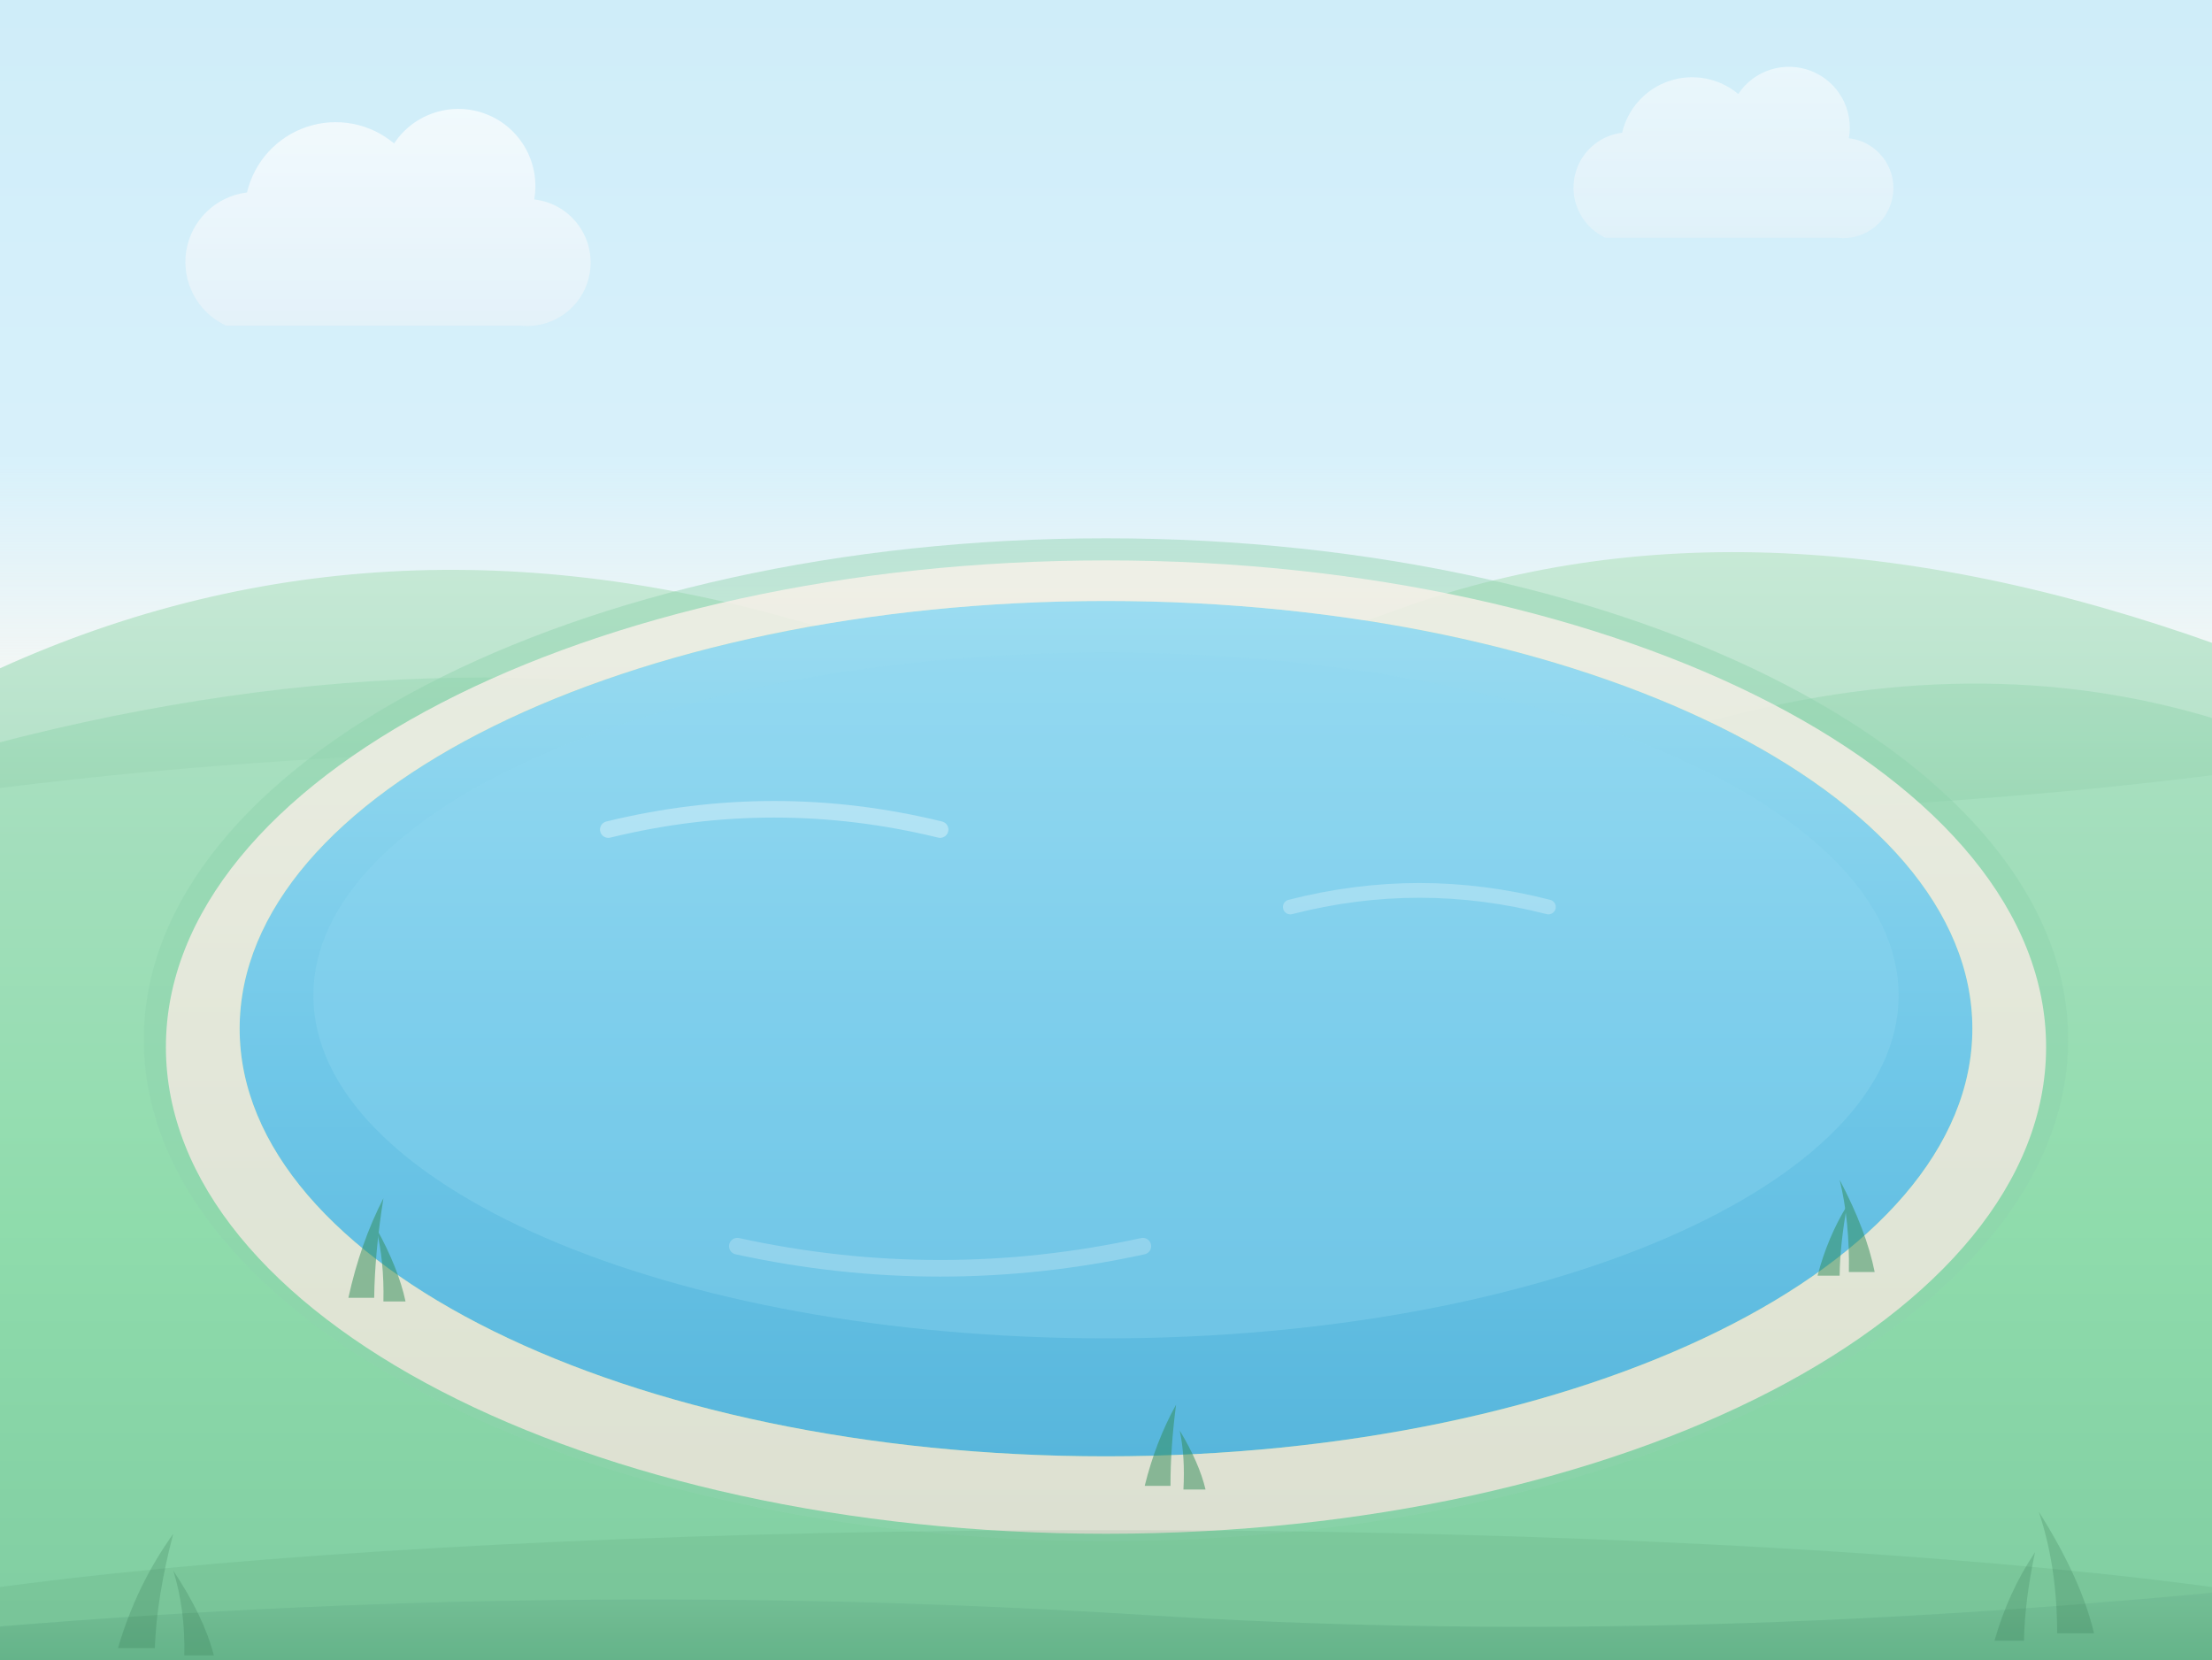
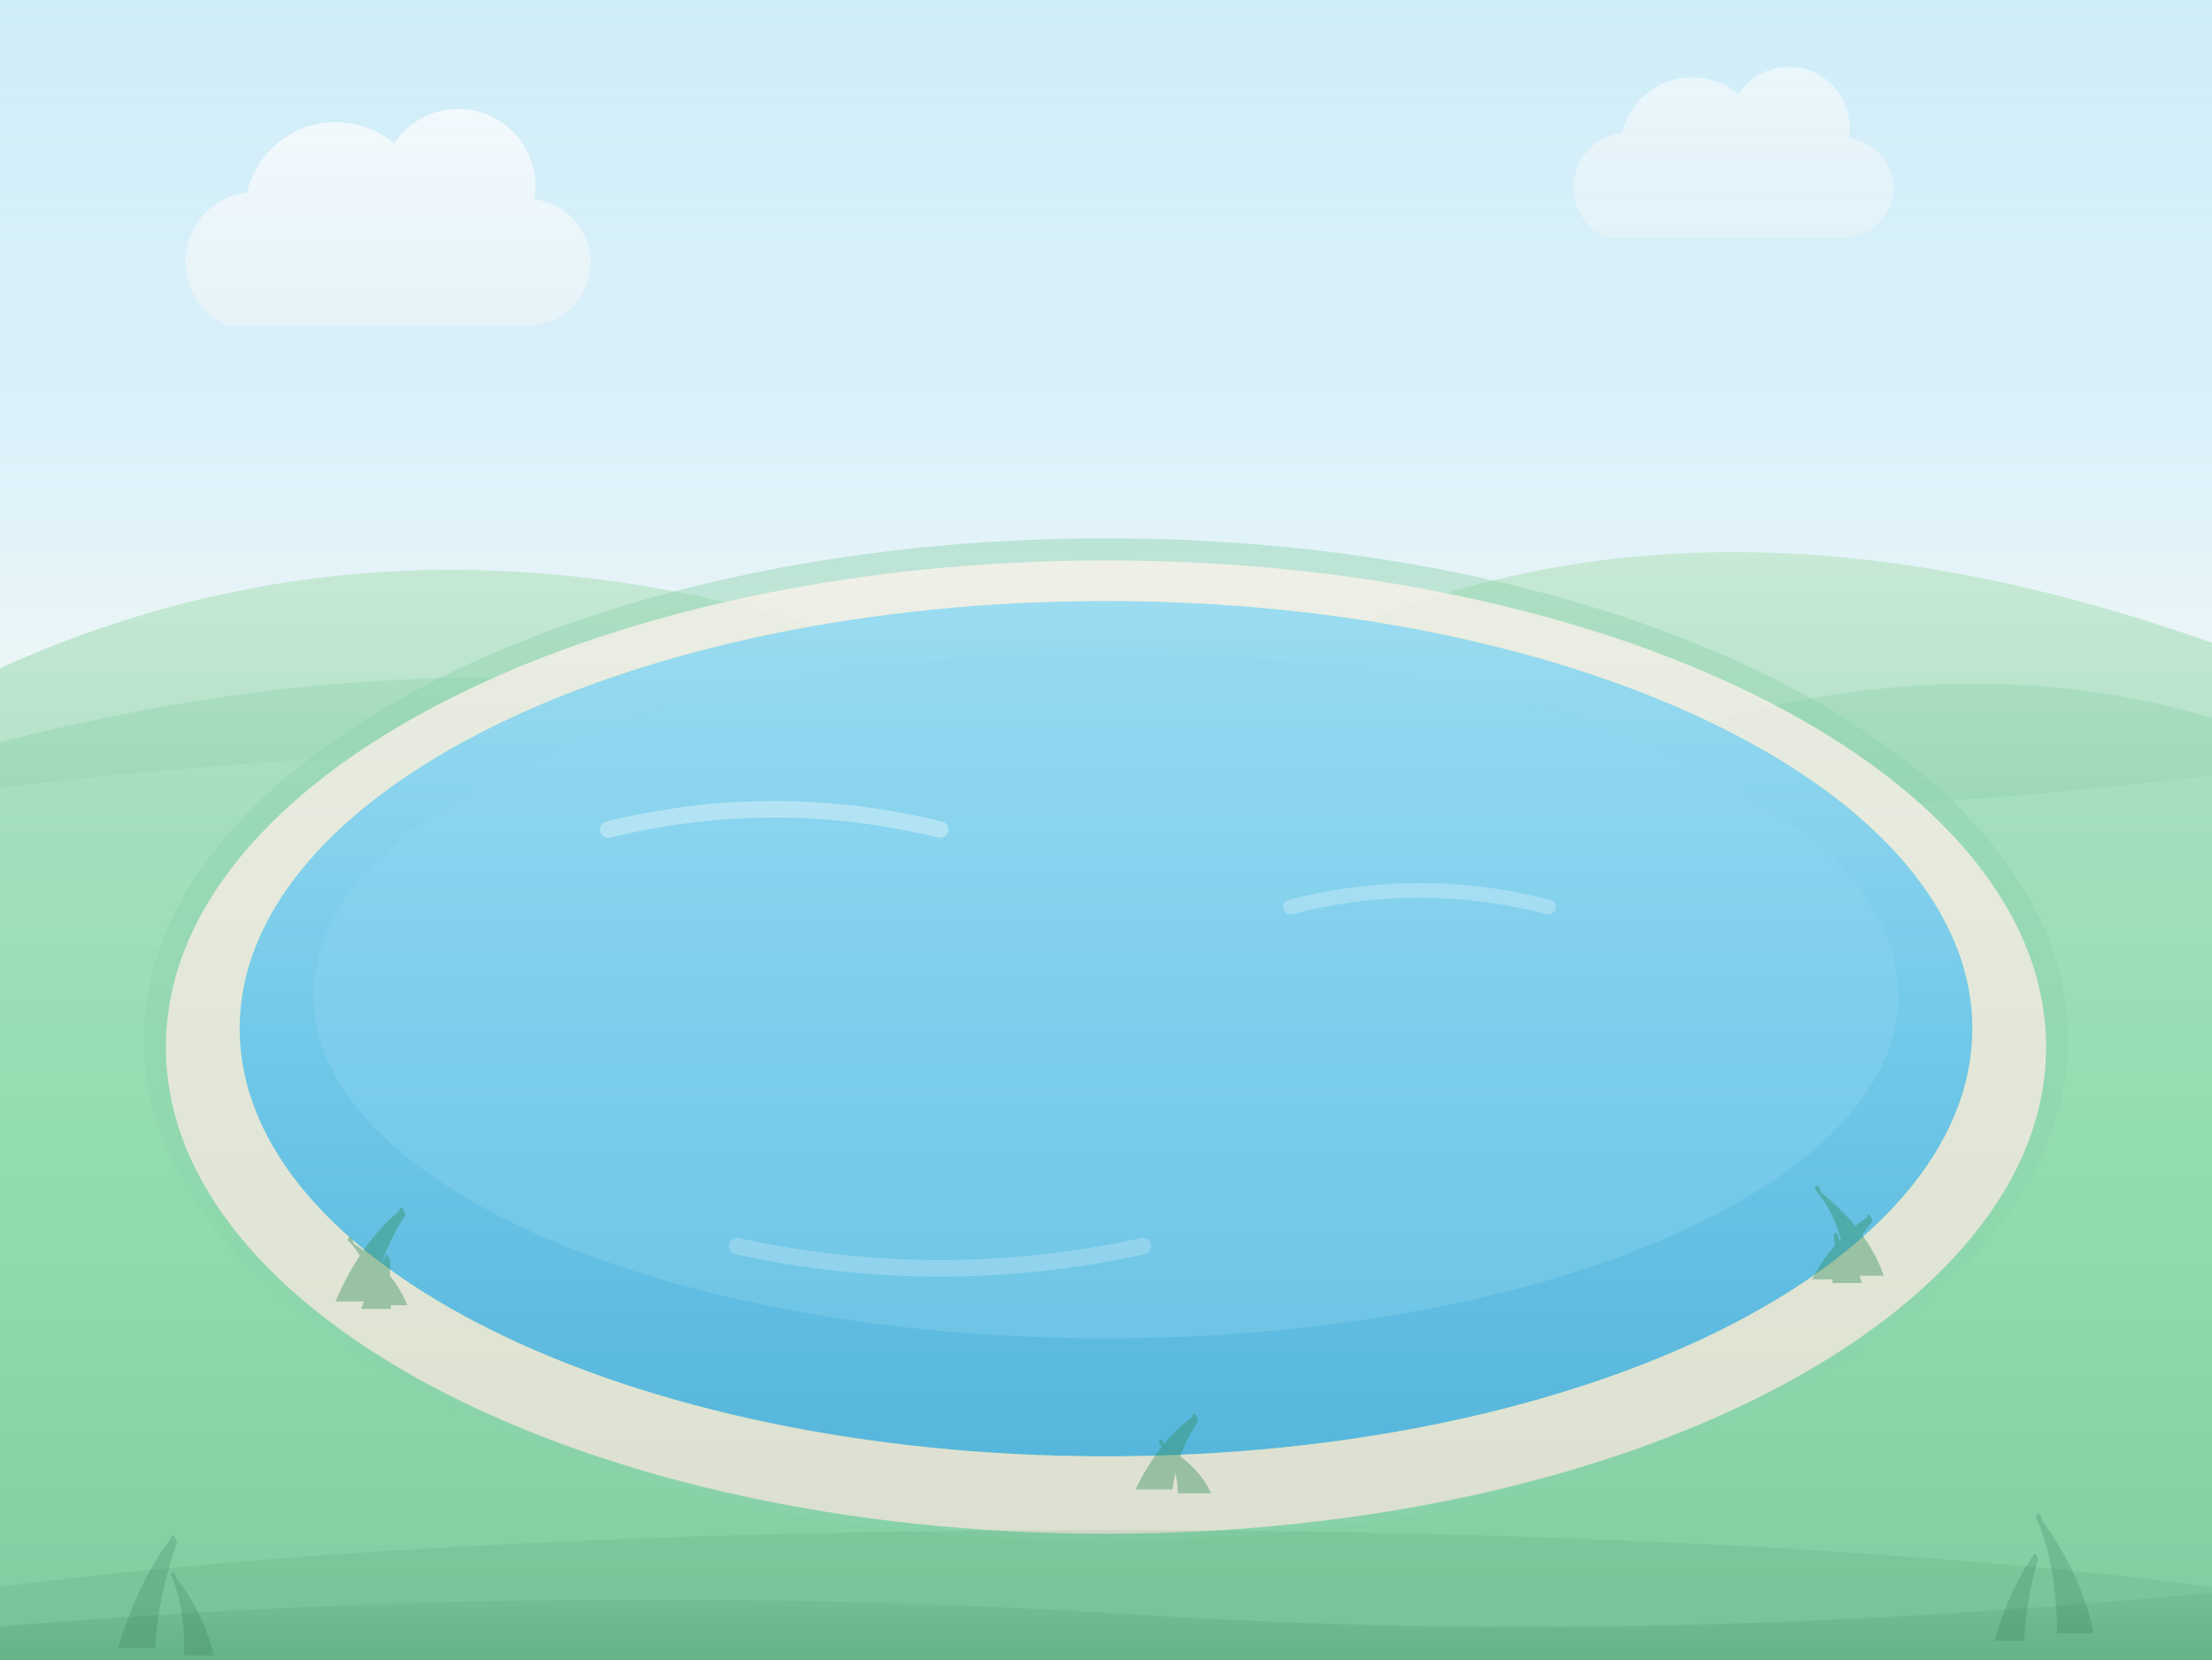
<svg xmlns="http://www.w3.org/2000/svg" viewBox="0 0 1200 900" width="1200" height="900">
  <defs>
    <linearGradient id="cloudFill" x1="0" y1="0" x2="0" y2="1">
      <stop offset="0" stop-color="#FFFFFF" />
      <stop offset="1" stop-color="#EAF3F8" />
    </linearGradient>
    <linearGradient id="ground" x1="0" y1="0" x2="0" y2="1">
      <stop offset="0" stop-color="#A8DFC0" />
      <stop offset="0.5" stop-color="#8FDCAC" />
      <stop offset="1" stop-color="#7ECBA0" />
    </linearGradient>
    <linearGradient id="groundNear" x1="0" y1="0" x2="0" y2="1">
      <stop offset="0" stop-color="#7CC79E" />
      <stop offset="1" stop-color="#5FB287" />
    </linearGradient>
    <linearGradient id="hillFar" x1="0" y1="0" x2="0" y2="1">
      <stop offset="0" stop-color="#C7E9D6" />
      <stop offset="1" stop-color="#AEDFC4" />
    </linearGradient>
    <linearGradient id="hillMid" x1="0" y1="0" x2="0" y2="1">
      <stop offset="0" stop-color="#A9DEC0" />
      <stop offset="1" stop-color="#8CD1A9" />
    </linearGradient>
    <linearGradient id="shoreSand" x1="0" y1="0" x2="0" y2="1">
      <stop offset="0" stop-color="#F7F1E9" />
      <stop offset="1" stop-color="#EBE3D8" />
    </linearGradient>
    <linearGradient id="skyHaze" x1="0" y1="0" x2="0" y2="1">
      <stop offset="0" stop-color="#FFF9F2" stop-opacity="0" />
-       <stop offset="1" stop-color="#FFF9F2" stop-opacity="0.85" />
+       <stop offset="0.55" stop-color="#FFF9F2" stop-opacity="0.12" />
+       <stop offset="1" stop-color="#FFF9F2" stop-opacity="0.8" />
    </linearGradient>
    <linearGradient id="skyPond" x1="0" y1="0" x2="0" y2="1">
      <stop offset="0" stop-color="#CFEDF9" />
      <stop offset="0.55" stop-color="#E0F4FC" />
      <stop offset="1" stop-color="#FFF3D4" />
    </linearGradient>
    <linearGradient id="water" x1="0" y1="0" x2="0" y2="1">
      <stop offset="0" stop-color="#9BDCF1" />
      <stop offset="0.55" stop-color="#6FC7E8" />
      <stop offset="1" stop-color="#57B6DC" />
    </linearGradient>
  </defs>
  <g id="layer-sky">
    <rect x="0" y="0" width="1200" height="900" fill="url(#skyPond)" />
    <g opacity="0.7">
      <path d="     M 122.6 176.6     a 38 38 0 0 1 11.4 -72.2     a 49.4 49.4 0 0 1 79.8 -26.6     a 41.8 41.8 0 0 1 76 30.4     a 34.2 34.2 0 0 1 -7.6 68.4     Z" fill="url(#cloudFill)" />
    </g>
    <g opacity="0.55">
      <path d="     M 871 129     a 30 30 0 0 1 9 -57     a 39 39 0 0 1 63 -21     a 33 33 0 0 1 60 24     a 27 27 0 0 1 -6 54     Z" fill="url(#cloudFill)" />
    </g>
-     <rect x="0" y="250" width="1200" height="150" fill="url(#skyHaze)" />
+     <rect x="0" y="0" width="1200" height="470" fill="url(#skyHaze)" />
  </g>
  <g id="layer-backdrop">
    <path d="M -20 372 Q 190 268 430 336 Q 610 386 760 330 Q 960 258 1220 356 L 1220 460 L -20 460 Z" fill="url(#hillFar)" />
    <path d="M -20 408 Q 240 336 470 392 Q 700 448 940 388 Q 1090 350 1220 396 L 1220 500 L -20 500 Z" fill="url(#hillMid)" opacity="0.9" />
    <path d="M -20 430 Q 300 388 600 424 Q 900 460 1220 418 L 1220 920 L -20 920 Z" fill="url(#ground)" />
    <ellipse cx="600" cy="564" rx="522" ry="272" fill="#8FD3AE" opacity="0.45" />
  </g>
  <g id="layer-water">
    <ellipse cx="600" cy="558" rx="470" ry="232" fill="url(#water)" />
    <ellipse cx="600" cy="540" rx="430" ry="186" fill="#8FD8F0" opacity="0.35" />
    <path d="M 330 450 q 90 -22 180 0" fill="none" stroke="#FFFFFF" stroke-width="9" stroke-linecap="round" opacity="0.34" />
    <path d="M 700 492 q 70 -18 140 0" fill="none" stroke="#FFFFFF" stroke-width="8" stroke-linecap="round" opacity="0.26" />
    <path d="M 400 676 q 110 24 220 0" fill="none" stroke="#FFFFFF" stroke-width="9" stroke-linecap="round" opacity="0.22" />
  </g>
  <g id="layer-shore">
    <path d="M 90 568 a 510 264 0 1 0 1020 0 a 510 264 0 1 0 -1020 0 M 130 558 a 470 232 0 1 0 940 0 a 470 232 0 1 0 -940 0" fill-rule="evenodd" fill="url(#shoreSand)" opacity="0.85" />
-     <g fill="#2F8C57" opacity="0.5">
-       <path d="M 189 704 Q 195.5 674.3 208 650 Q 203.3 679.7 203 704 Z" />
-       <path d="M 208 706 Q 208.5 684 204 666 Q 216.2 688 220 706 Z" />
-       <path d="M 1003 690 Q 1003.5 662.5 998 640 Q 1012.5 667.5 1017 690 Z" />
-       <path d="M 986 692 Q 991.5 671.1 1002 654 Q 998.2 674.9 998 692 Z" />
-       <path d="M 621 806 Q 627 781.8 638 762 Q 634.9 786.2 635 806 Z" />
-       <path d="M 642 808 Q 643 790.4 640 776 Q 650.6 793.6 654 808 Z" />
+     <g fill="#2F8C57" opacity="0.4">
+       <path d="M 182 706     Q 195.3 674.8 216.4 657     Q 218 652 220 659     Q 206 680 202 706 Z" />
+       <path d="M 203 708     Q 201.35 685.2 188.56 672.7     Q 190 668.2 191.8 674.5     Q 213.25 689 221 708 Z" />
+       <path d="M 196 710     Q 202.2 692 208.72 682.4     Q 210 678.4 211.6 684     Q 211.5 695 212 710 Z" />
+       <path d="M 1002 692     Q 999.7 662 984.4 645     Q 986 640 988 647     Q 1013 667 1022 692 Z" />
+       <path d="M 983 694     Q 994.55 672.4 1012.56 660.7     Q 1014 656.2 1015.8 662.5     Q 1004.25 676 1001 694 Z" />
+       <path d="M 994 696     Q 996.6 679.2 994.72 670.4     Q 996 666.4 997.6 672     Q 1006.5 682 1010 696 Z" />
+       <path d="M 616 808     Q 628.1 782.8 646.4 769     Q 648 764 650 771     Q 639 787 636 808 Z" />
+       <path d="M 639 810     Q 638.55 792 628.56 782.7     Q 630 778.2 631.8 784.5     Q 650.25 795 657 810 Z" />
    </g>
  </g>
  <g id="layer-foreground">
    <path d="M -20 884 Q 300 856 620 876 Q 900 894 1220 862 L 1220 920 L -20 920 Z" fill="url(#groundNear)" opacity="0.9" />
    <g fill="#1B5E39" opacity="0.18">
-       <path d="M 64 894 Q 74 859.9 94 832 Q 85 866.1 84 894 Z" />
-       <path d="M 100 898 Q 100.5 872.7 94 852 Q 110.8 877.3 116 898 Z" />
-       <path d="M 1116 886 Q 1116 849.7 1106 820 Q 1129 856.3 1136 886 Z" />
-       <path d="M 1082 890 Q 1089.5 863.6 1104 842 Q 1098.4 868.4 1098 890 Z" />
+       <path d="M 64 894     Q 75.5 856.8 92.4 835     Q 94 830 96 837     Q 86.5 863 84 894 Z" />
+       <path d="M 100 898     Q 100.2 870.4 92.72 854.4     Q 94 850.4 95.6 856     Q 110.5 875 116 898 Z" />
+       <path d="M 1116 886     Q 1115.5 846.4 1104.4 823     Q 1106 818 1108 825     Q 1128.5 853 1136 886 Z" />
+       <path d="M 1082 890     Q 1090.6 861.2 1102.72 844.4     Q 1104 840.4 1105.6 846     Q 1099.5 866 1098 890 Z" />
    </g>
    <ellipse cx="600" cy="910" rx="760" ry="80" fill="#1B5E39" opacity="0.08" />
  </g>
</svg>
